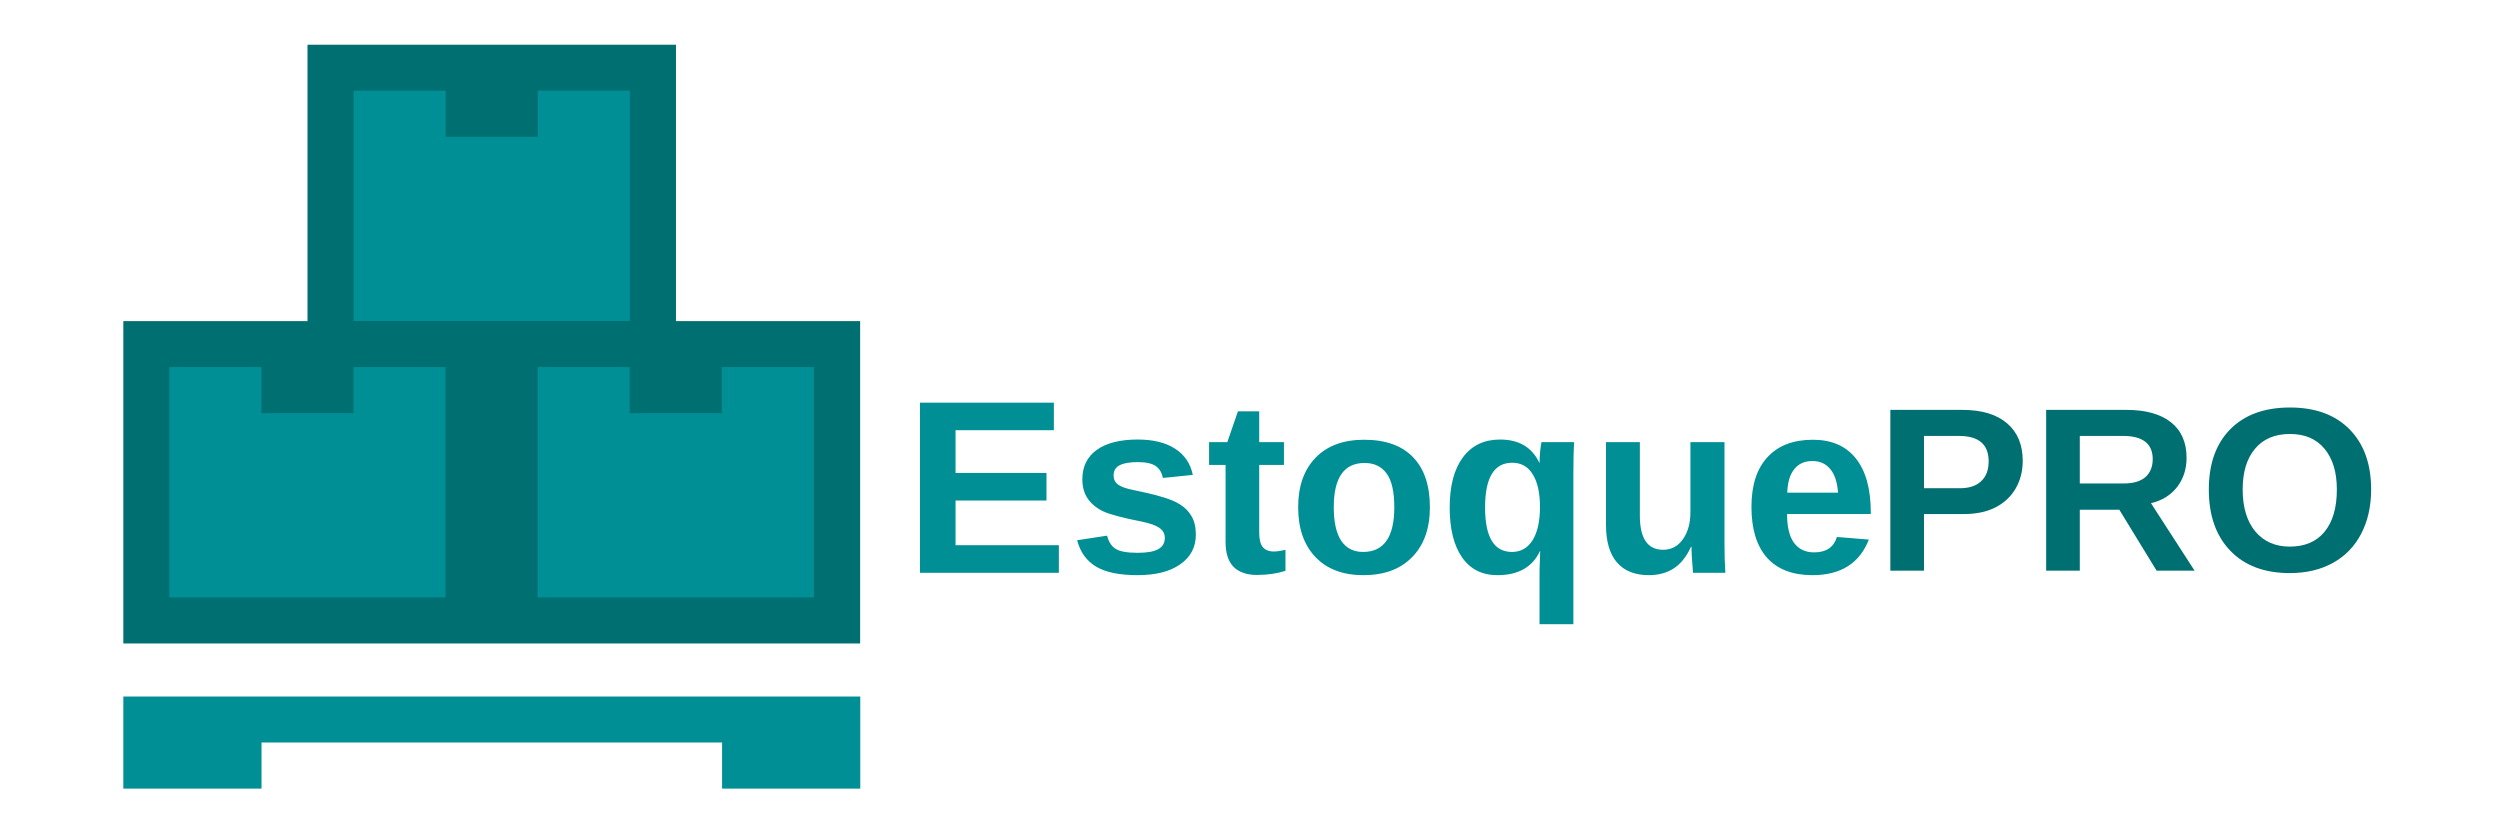
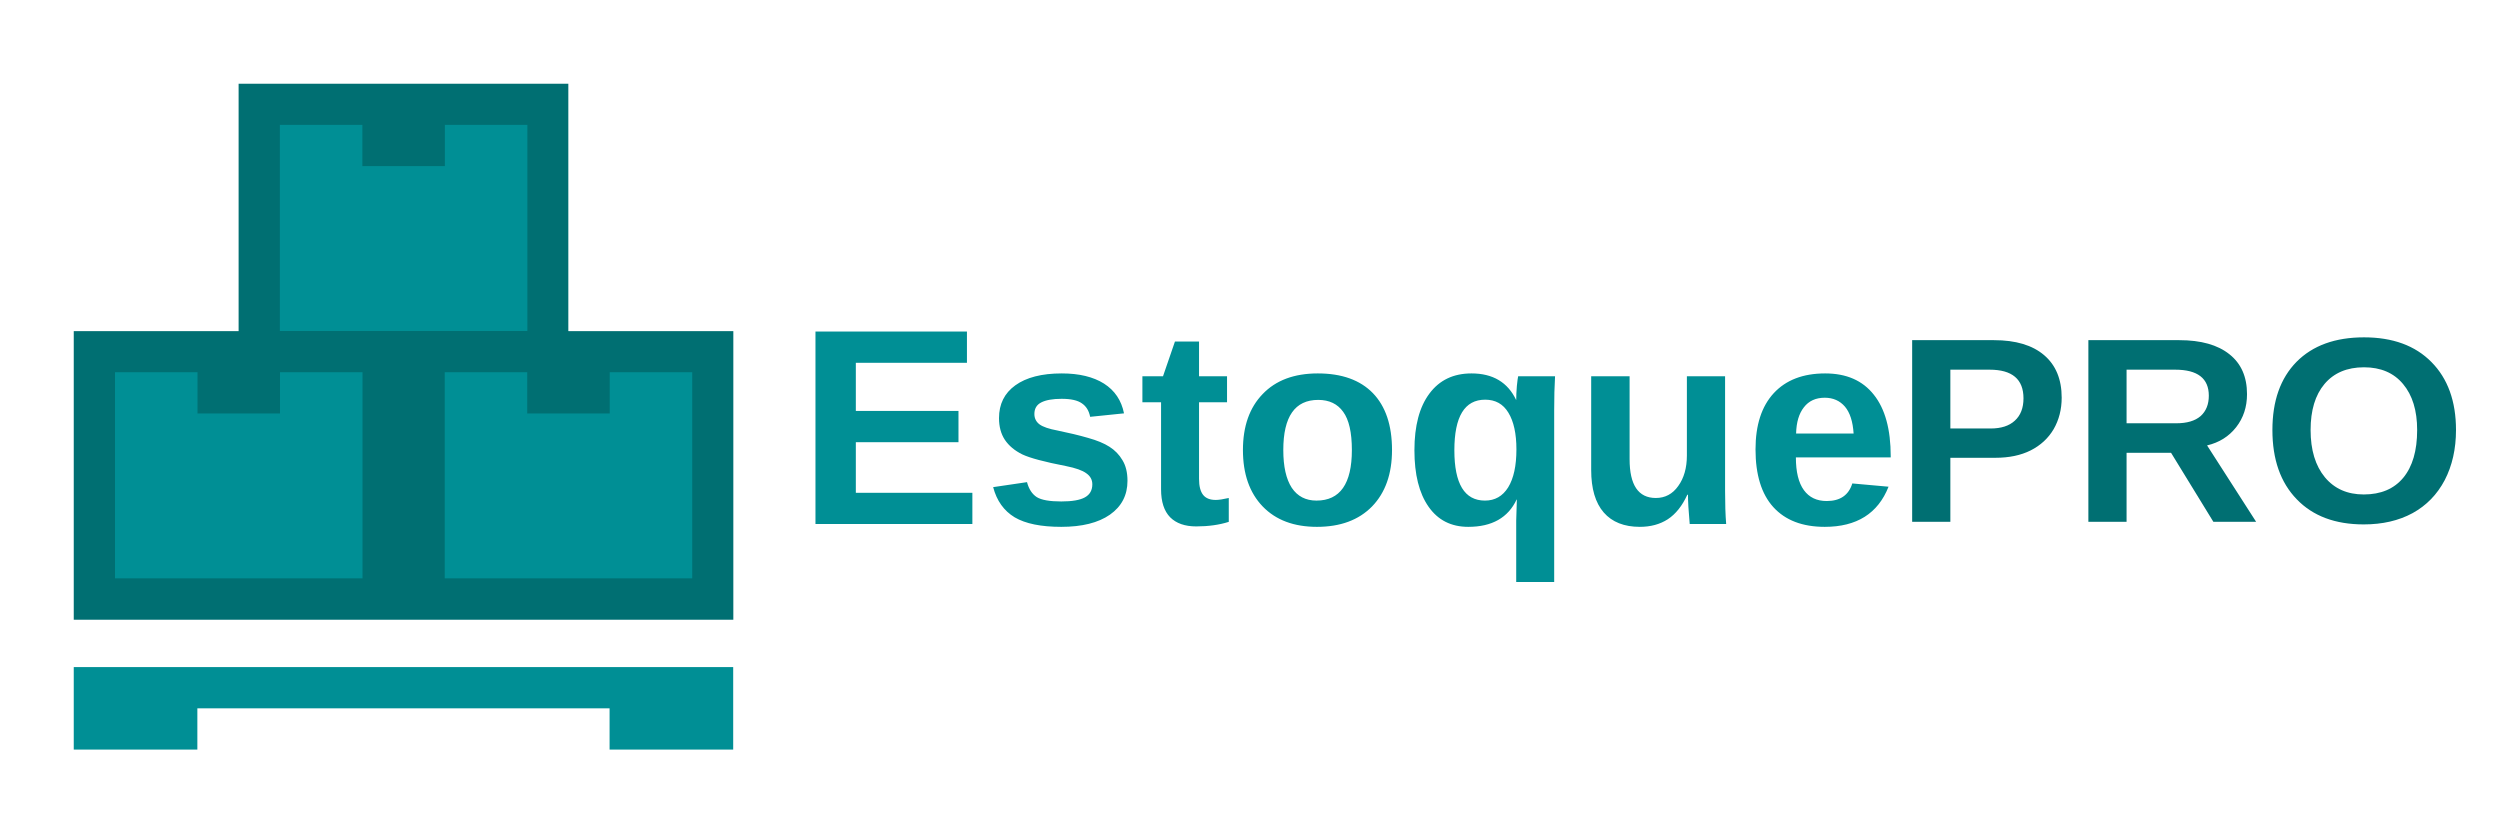
- <svg xmlns="http://www.w3.org/2000/svg" viewBox="0 0 180 60">
-   <g id="Camada_1" data-name="Camada 1">
-     <g>
-       <path d="M48.67,23.11V3.22h-26.53v19.9h-13.26v23.21h53.05v-23.21h-13.26Z" fill="#006f72" />
-       <path d="M25.46,23.11V6.53h6.63v3.32h6.63v-3.32h6.63v16.58h-19.9Z" fill="#008f95" />
-       <g>
-         <path d="M32.09,43.01H12.19v-16.58h6.63v3.32h6.63v-3.32h6.63v16.58Z" fill="#008f95" />
-         <path d="M58.61,43.01h-19.9v-16.58h6.63v3.32h6.63v-3.32h6.63v16.58Z" fill="#008f95" />
-       </g>
-       <path d="M8.88,56.78h9.95v-3.32h33.16v3.32h9.95v-6.63H8.88v6.63Z" fill="#008f95" />
-     </g>
+ <svg xmlns="http://www.w3.org/2000/svg" id="Camada_2" data-name="Camada 2" viewBox="0 0 180 60">
+   <path d="M40.92,23.83V6.03h-23.74v17.81H5.31v20.78h47.49v-20.78h-11.87Z" fill="#006f72" />
+   <path d="M20.15,23.83v-14.84h5.94v2.97h5.94v-2.97h5.94v14.84h-17.81Z" fill="#008f95" />
+   <g>
+     <path d="M26.08,41.64H8.28v-14.84h5.94v2.97h5.94v-2.97h5.94v14.84Z" fill="#008f95" />
+     <path d="M49.83,41.64h-17.81v-14.84h5.94v2.97h5.94v-2.97h5.94v14.84Z" fill="#008f95" />
  </g>
-   <g id="Camada_2" data-name="Camada 2">
-     <g isolation="isolate">
-       <text transform="translate(65.05 41.24)" fill="#008f95" font-family="Arial-BoldMT, Arial" font-size="17.81" font-weight="700" isolation="isolate">
-         <tspan x="0" y="0">Estoque</tspan>
-       </text>
-       <text transform="translate(134.98 41.09)" fill="#006f72" font-family="Arial-BoldMT, Arial" font-size="16.82" font-weight="700" isolation="isolate">
-         <tspan x="0" y="0">PRO</tspan>
-       </text>
-     </g>
+   <path d="M5.31,53.97h8.9v-2.97h29.68v2.97h8.9v-5.94H5.31v5.94Z" fill="#008f95" />
+   <g isolation="isolate">
+     <text transform="translate(57.37 37.73)" fill="#008f95" font-family="Arial-BoldMT, Arial" font-size="20.14" font-weight="700" isolation="isolate">
+       <tspan x="0" y="0">Estoque</tspan>
+     </text>
+     <text transform="translate(136.41 37.57)" fill="#006f72" font-family="Arial-BoldMT, Arial" font-size="19.02" font-weight="700" isolation="isolate">
+       <tspan x="0" y="0">PRO</tspan>
+     </text>
  </g>
</svg>
